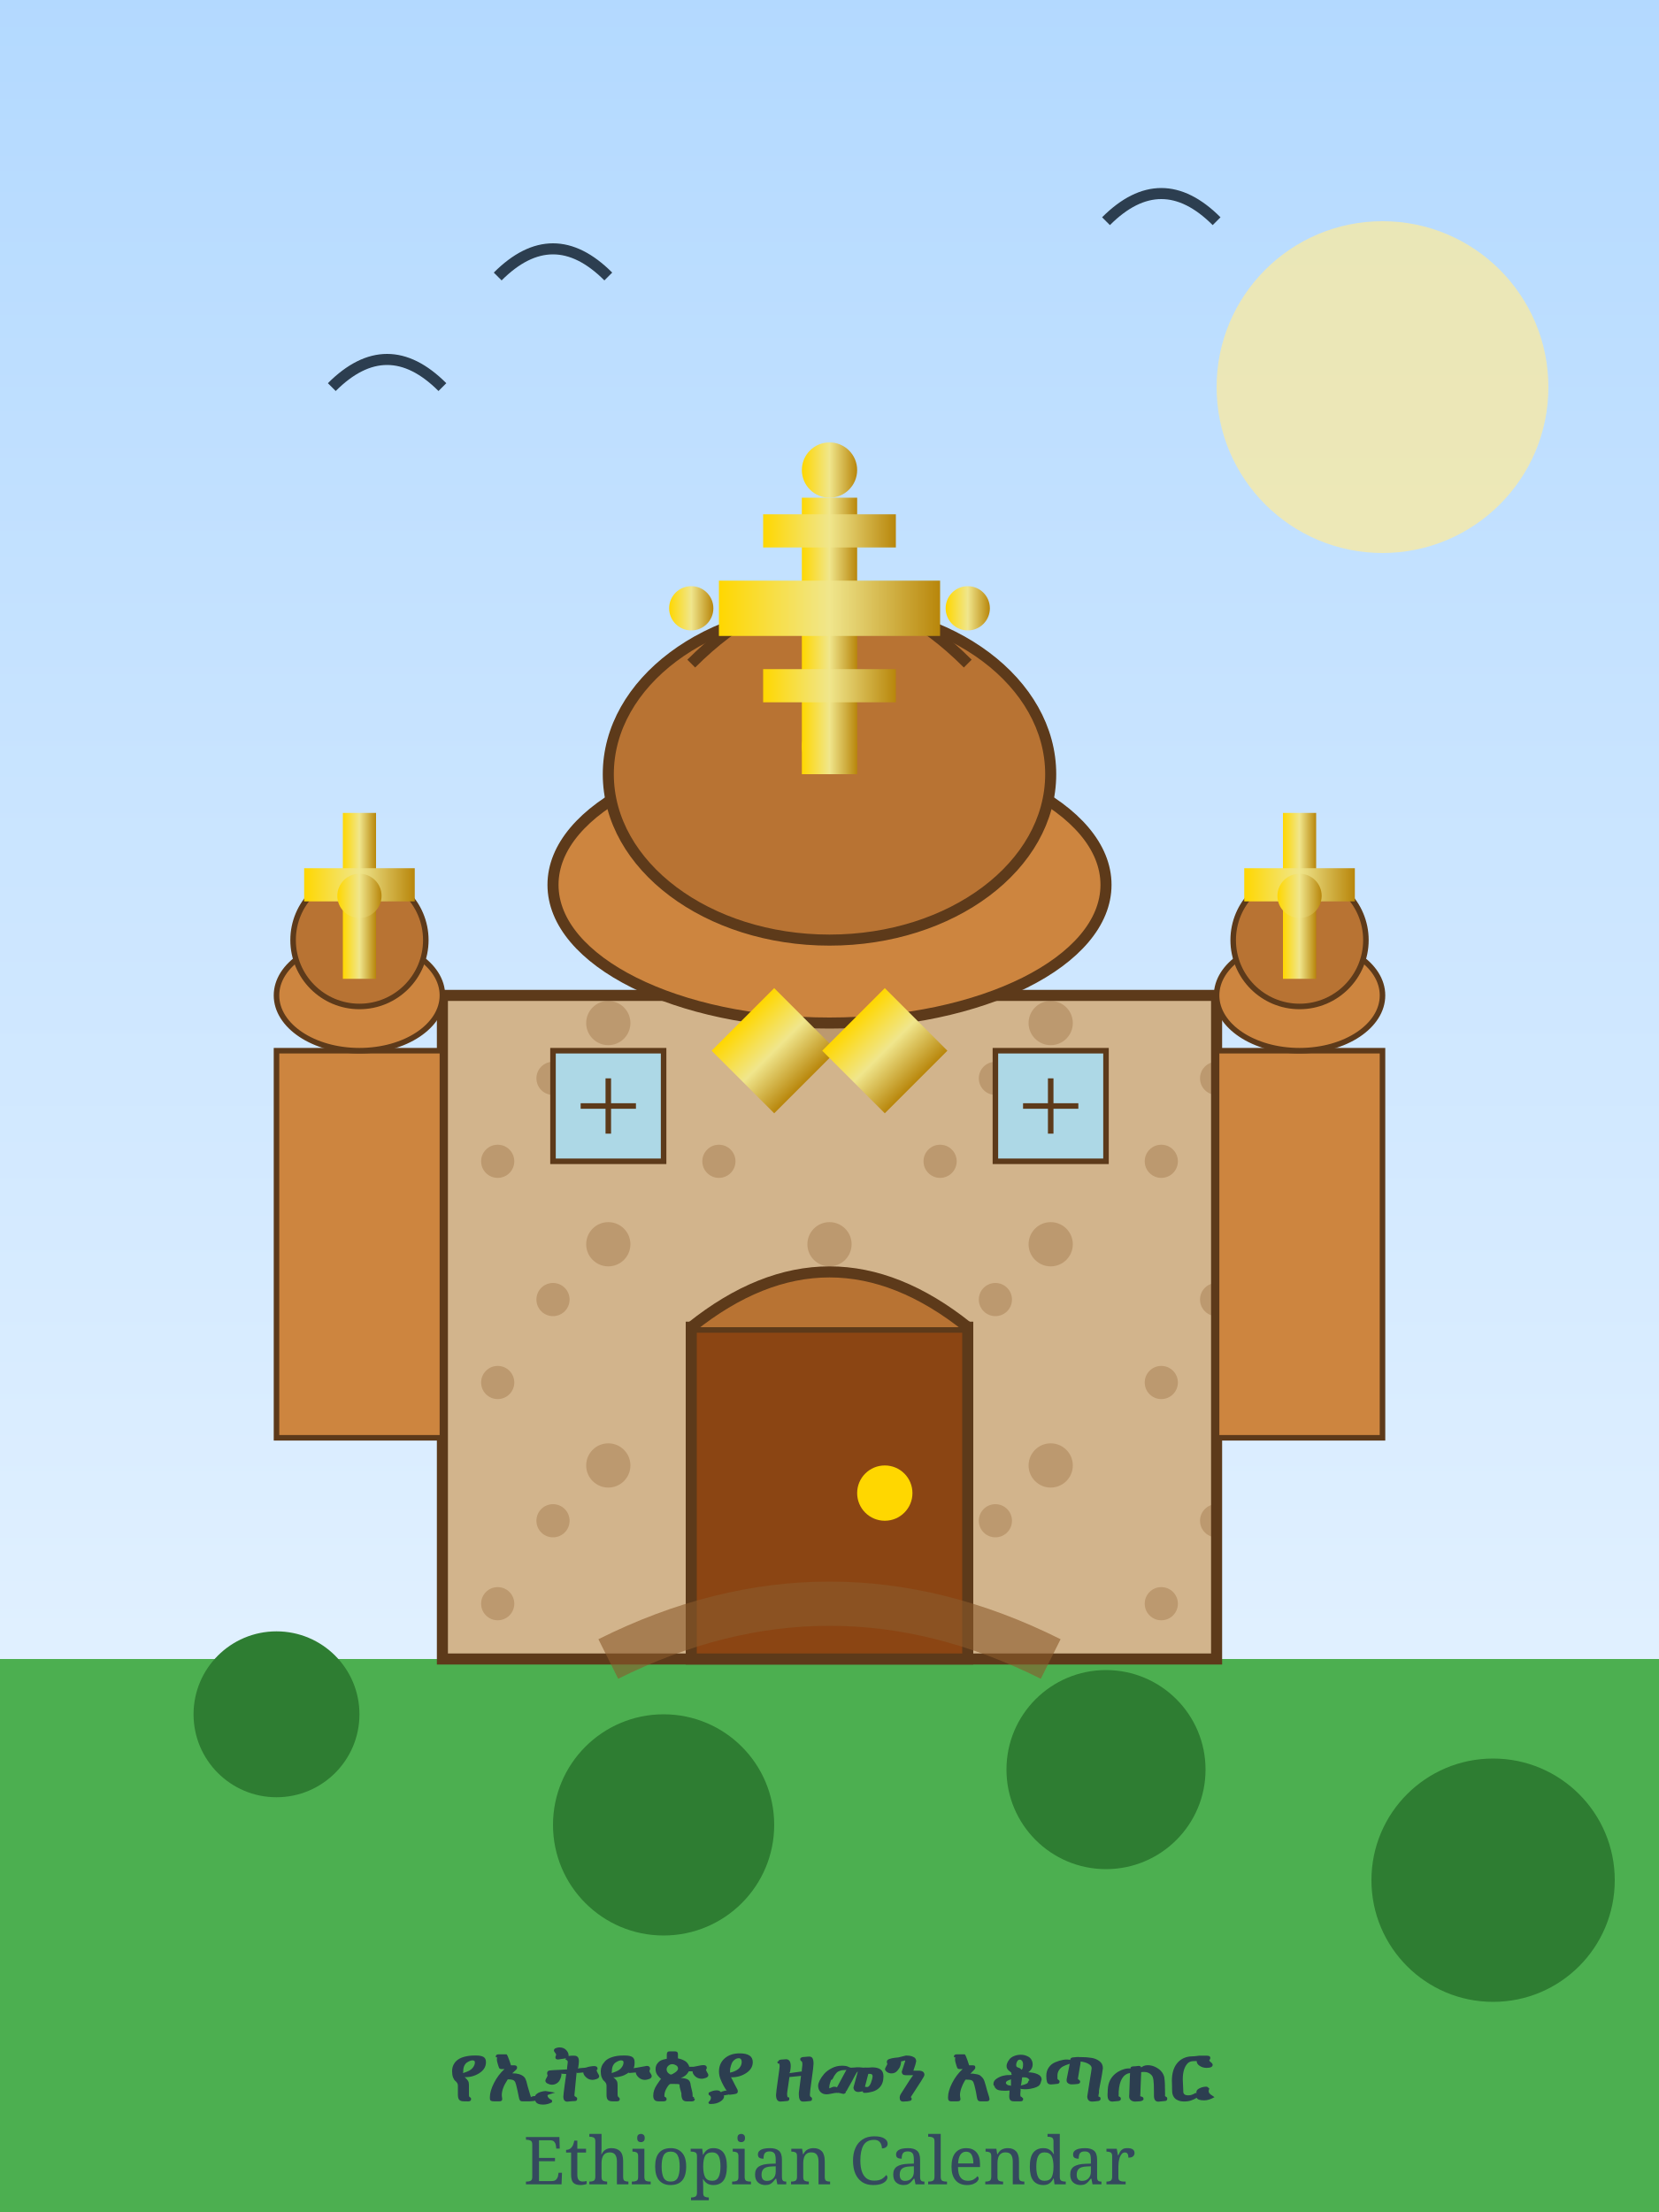
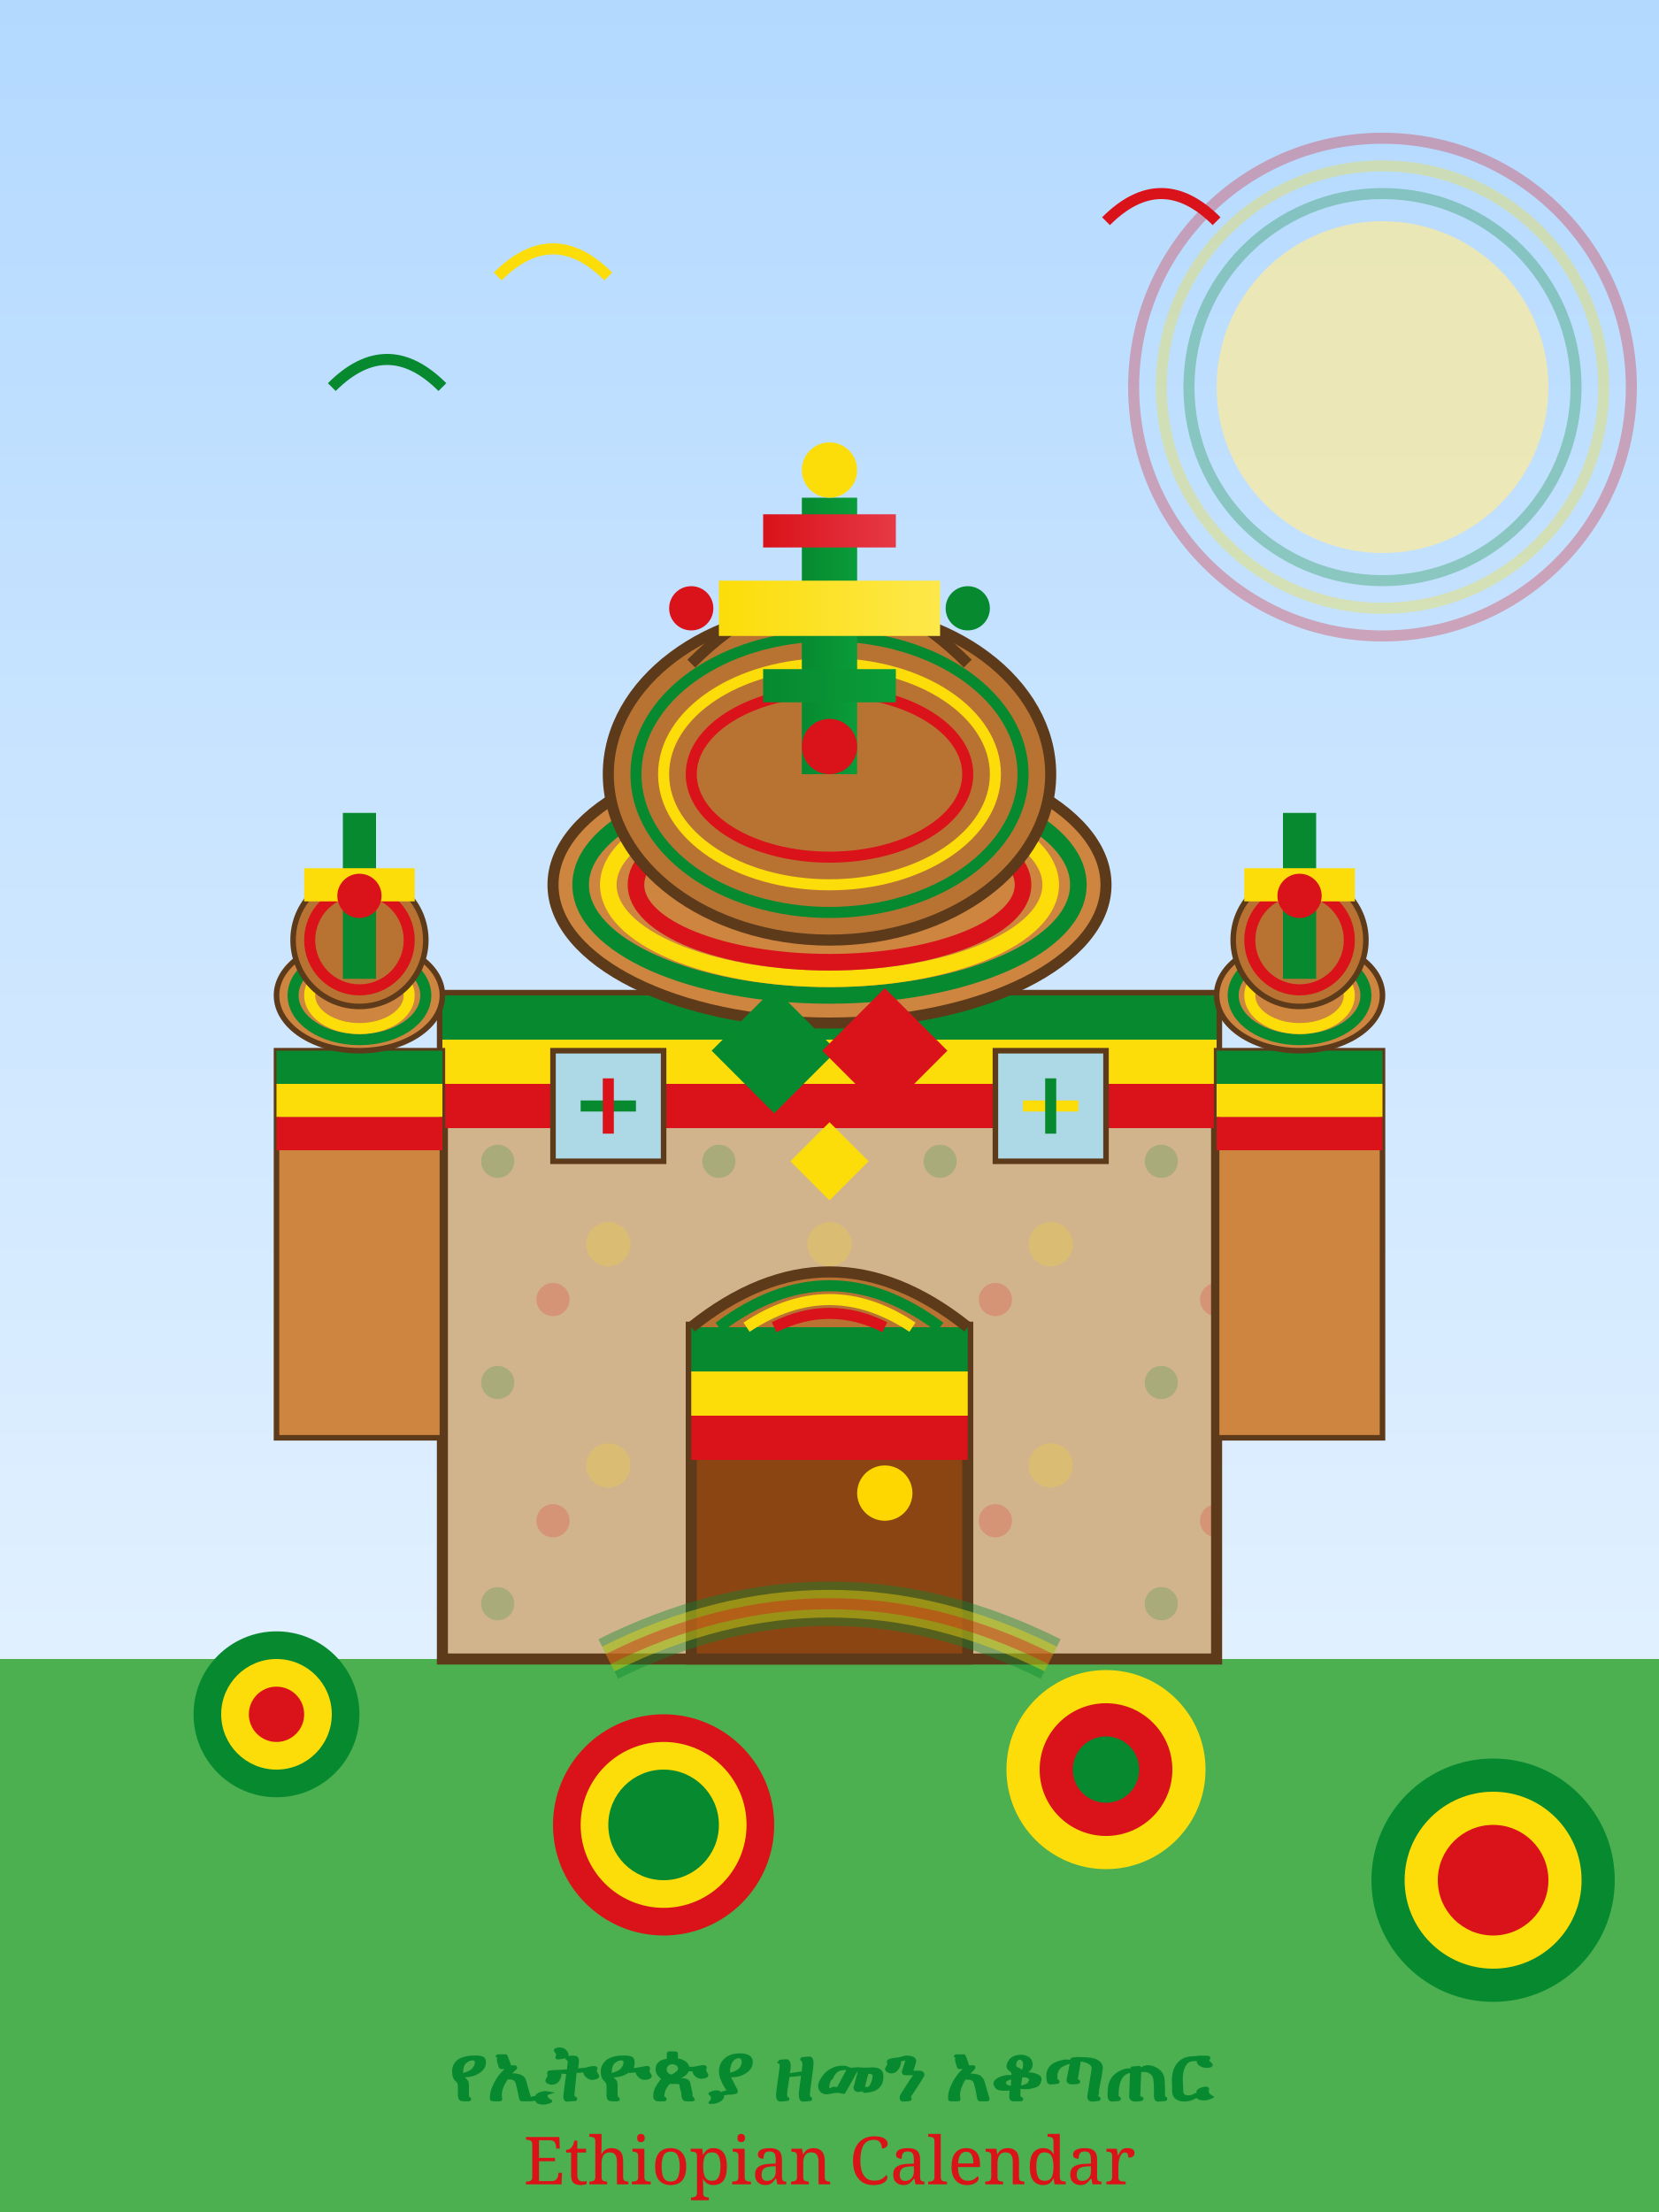
<svg xmlns="http://www.w3.org/2000/svg" viewBox="0 0 300 400">
  <defs>
    <linearGradient id="skyGrad" x1="0%" y1="0%" x2="0%" y2="100%">
      <stop offset="0%" stop-color="#b3d9ff" />
      <stop offset="100%" stop-color="#f0f8ff" />
    </linearGradient>
+     <linearGradient id="flagGreenGrad" x1="0%" y1="0%" x2="100%" y2="0%">
+       <stop offset="0%" stop-color="#078930" />
+       <stop offset="100%" stop-color="#0a9c3a" />
+     </linearGradient>
+     <linearGradient id="flagYellowGrad" x1="0%" y1="0%" x2="100%" y2="0%">
+       <stop offset="0%" stop-color="#fcdd09" />
+       <stop offset="100%" stop-color="#fde84b" />
+     </linearGradient>
+     <linearGradient id="flagRedGrad" x1="0%" y1="0%" x2="100%" y2="0%">
+       <stop offset="0%" stop-color="#da121a" />
+       <stop offset="100%" stop-color="#e63946" />
+     </linearGradient>
    <pattern id="crossPattern" patternUnits="userSpaceOnUse" width="30" height="30" patternTransform="rotate(45)">
      <rect width="30" height="30" fill="#b8860b" />
-       <line x1="15" y1="0" x2="15" y2="30" stroke="#ffd700" stroke-width="2" />
-       <line x1="0" y1="15" x2="30" y2="15" stroke="#ffd700" stroke-width="2" />
+       <line x1="15" y1="0" x2="15" y2="30" stroke="#fcdd09" stroke-width="2" />
+       <line x1="0" y1="15" x2="30" y2="15" stroke="#fcdd09" stroke-width="2" />
    </pattern>
    <linearGradient id="goldGrad" x1="0%" y1="0%" x2="100%" y2="0%">
      <stop offset="0%" stop-color="#ffd700" />
      <stop offset="50%" stop-color="#f0e68c" />
      <stop offset="100%" stop-color="#b8860b" />
    </linearGradient>
    <pattern id="stonePattern" patternUnits="userSpaceOnUse" width="40" height="40">
      <rect width="40" height="40" fill="#d2b48c" />
-       <circle cx="10" cy="10" r="3" fill="#8b5a2b" opacity="0.3" />
-       <circle cx="30" cy="25" r="4" fill="#8b5a2b" opacity="0.3" />
-       <circle cx="20" cy="35" r="3" fill="#8b5a2b" opacity="0.3" />
+       <circle cx="10" cy="10" r="3" fill="#078930" opacity="0.2" />
+       <circle cx="30" cy="25" r="4" fill="#fcdd09" opacity="0.2" />
+       <circle cx="20" cy="35" r="3" fill="#da121a" opacity="0.2" />
    </pattern>
  </defs>
  <rect width="300" height="400" fill="url(#skyGrad)" />
  <circle cx="250" cy="70" r="30" fill="#ffeb99" opacity="0.7" />
+   <circle cx="250" cy="70" r="35" fill="none" stroke="#078930" stroke-width="2" opacity="0.3" />
+   <circle cx="250" cy="70" r="40" fill="none" stroke="#fcdd09" stroke-width="2" opacity="0.3" />
+   <circle cx="250" cy="70" r="45" fill="none" stroke="#da121a" stroke-width="2" opacity="0.3" />
  <rect x="0" y="300" width="300" height="100" fill="#4caf50" />
-   <circle cx="50" cy="310" r="15" fill="#2e7d32" />
-   <circle cx="120" cy="330" r="20" fill="#2e7d32" />
-   <circle cx="200" cy="320" r="18" fill="#2e7d32" />
-   <circle cx="270" cy="340" r="22" fill="#2e7d32" />
+   <circle cx="50" cy="310" r="15" fill="#078930" />
+   <circle cx="50" cy="310" r="10" fill="#fcdd09" />
+   <circle cx="50" cy="310" r="5" fill="#da121a" />
+   <circle cx="120" cy="330" r="20" fill="#da121a" />
+   <circle cx="120" cy="330" r="15" fill="#fcdd09" />
+   <circle cx="120" cy="330" r="10" fill="#078930" />
+   <circle cx="200" cy="320" r="18" fill="#fcdd09" />
+   <circle cx="200" cy="320" r="12" fill="#da121a" />
+   <circle cx="200" cy="320" r="6" fill="#078930" />
+   <circle cx="270" cy="340" r="22" fill="#078930" />
+   <circle cx="270" cy="340" r="16" fill="#fcdd09" />
+   <circle cx="270" cy="340" r="10" fill="#da121a" />
  <rect x="80" y="180" width="140" height="120" fill="url(#stonePattern)" stroke="#5d3a1a" stroke-width="2" />
+   <rect x="80" y="180" width="140" height="8" fill="#078930" />
+   <rect x="80" y="188" width="140" height="8" fill="#fcdd09" />
+   <rect x="80" y="196" width="140" height="8" fill="#da121a" />
  <ellipse cx="150" cy="160" rx="50" ry="25" fill="#cd853f" stroke="#5d3a1a" stroke-width="2" />
+   <ellipse cx="150" cy="160" rx="45" ry="20" fill="none" stroke="#078930" stroke-width="3" />
+   <ellipse cx="150" cy="160" rx="40" ry="17" fill="none" stroke="#fcdd09" stroke-width="3" />
+   <ellipse cx="150" cy="160" rx="35" ry="14" fill="none" stroke="#da121a" stroke-width="3" />
  <ellipse cx="150" cy="140" rx="40" ry="30" fill="#b87333" stroke="#5d3a1a" stroke-width="2" />
  <path d="M125 120 Q150 95 175 120" fill="#b87333" stroke="#5d3a1a" stroke-width="2" />
+   <ellipse cx="150" cy="140" rx="35" ry="25" fill="none" stroke="#078930" stroke-width="2" />
+   <ellipse cx="150" cy="140" rx="30" ry="20" fill="none" stroke="#fcdd09" stroke-width="2" />
+   <ellipse cx="150" cy="140" rx="25" ry="15" fill="none" stroke="#da121a" stroke-width="2" />
  <g transform="translate(150,115)">
-     <rect x="-5" y="-25" width="10" height="50" fill="url(#goldGrad)" />
-     <rect x="-20" y="-10" width="40" height="10" fill="url(#goldGrad)" />
-     <rect x="-12" y="-22" width="24" height="6" fill="url(#goldGrad)" />
-     <rect x="-12" y="6" width="24" height="6" fill="url(#goldGrad)" />
-     <circle cx="-25" cy="-5" r="4" fill="url(#goldGrad)" />
-     <circle cx="25" cy="-5" r="4" fill="url(#goldGrad)" />
-     <circle cx="0" cy="-30" r="5" fill="url(#goldGrad)" />
-     <circle cx="0" cy="20" r="5" fill="url(#goldGrad)" />
+     <rect x="-5" y="-25" width="10" height="50" fill="url(#flagGreenGrad)" />
+     <rect x="-20" y="-10" width="40" height="10" fill="url(#flagYellowGrad)" />
+     <rect x="-12" y="-22" width="24" height="6" fill="url(#flagRedGrad)" />
+     <rect x="-12" y="6" width="24" height="6" fill="url(#flagGreenGrad)" />
+     <circle cx="-25" cy="-5" r="4" fill="#da121a" />
+     <circle cx="25" cy="-5" r="4" fill="#078930" />
+     <circle cx="0" cy="-30" r="5" fill="#fcdd09" />
+     <circle cx="0" cy="20" r="5" fill="#da121a" />
  </g>
  <rect x="50" y="190" width="30" height="70" fill="#cd853f" stroke="#5d3a1a" stroke-width="1" />
+   <rect x="50" y="190" width="30" height="6" fill="#078930" />
+   <rect x="50" y="196" width="30" height="6" fill="#fcdd09" />
+   <rect x="50" y="202" width="30" height="6" fill="#da121a" />
  <ellipse cx="65" cy="180" rx="15" ry="10" fill="#cd853f" stroke="#5d3a1a" stroke-width="1" />
+   <ellipse cx="65" cy="180" rx="12" ry="8" fill="none" stroke="#078930" stroke-width="2" />
+   <ellipse cx="65" cy="180" rx="9" ry="6" fill="none" stroke="#fcdd09" stroke-width="2" />
  <ellipse cx="65" cy="170" rx="12" ry="12" fill="#b87333" stroke="#5d3a1a" stroke-width="1" />
+   <ellipse cx="65" cy="170" rx="9" ry="9" fill="none" stroke="#da121a" stroke-width="2" />
  <g transform="translate(65,162)">
-     <rect x="-3" y="-15" width="6" height="30" fill="url(#goldGrad)" />
-     <rect x="-10" y="-5" width="20" height="6" fill="url(#goldGrad)" />
-     <circle cx="0" y="-20" r="4" fill="url(#goldGrad)" />
+     <rect x="-3" y="-15" width="6" height="30" fill="#078930" />
+     <rect x="-10" y="-5" width="20" height="6" fill="#fcdd09" />
+     <circle cx="0" y="-20" r="4" fill="#da121a" />
  </g>
  <rect x="220" y="190" width="30" height="70" fill="#cd853f" stroke="#5d3a1a" stroke-width="1" />
+   <rect x="220" y="190" width="30" height="6" fill="#078930" />
+   <rect x="220" y="196" width="30" height="6" fill="#fcdd09" />
+   <rect x="220" y="202" width="30" height="6" fill="#da121a" />
  <ellipse cx="235" cy="180" rx="15" ry="10" fill="#cd853f" stroke="#5d3a1a" stroke-width="1" />
+   <ellipse cx="235" cy="180" rx="12" ry="8" fill="none" stroke="#078930" stroke-width="2" />
+   <ellipse cx="235" cy="180" rx="9" ry="6" fill="none" stroke="#fcdd09" stroke-width="2" />
  <ellipse cx="235" cy="170" rx="12" ry="12" fill="#b87333" stroke="#5d3a1a" stroke-width="1" />
+   <ellipse cx="235" cy="170" rx="9" ry="9" fill="none" stroke="#da121a" stroke-width="2" />
  <g transform="translate(235,162)">
-     <rect x="-3" y="-15" width="6" height="30" fill="url(#goldGrad)" />
-     <rect x="-10" y="-5" width="20" height="6" fill="url(#goldGrad)" />
-     <circle cx="0" y="-20" r="4" fill="url(#goldGrad)" />
+     <rect x="-3" y="-15" width="6" height="30" fill="#078930" />
+     <rect x="-10" y="-5" width="20" height="6" fill="#fcdd09" />
+     <circle cx="0" y="-20" r="4" fill="#da121a" />
  </g>
  <rect x="125" y="240" width="50" height="60" fill="#8b4513" stroke="#5d3a1a" stroke-width="2" />
+   <rect x="125" y="240" width="50" height="8" fill="#078930" />
+   <rect x="125" y="248" width="50" height="8" fill="#fcdd09" />
+   <rect x="125" y="256" width="50" height="8" fill="#da121a" />
  <circle cx="160" cy="270" r="5" fill="#ffd700" />
  <path d="M125 240 Q150 220 175 240" fill="#b87333" stroke="#5d3a1a" stroke-width="2" />
+   <path d="M130 240 Q150 225 170 240" fill="none" stroke="#078930" stroke-width="2" />
+   <path d="M135 240 Q150 230 165 240" fill="none" stroke="#fcdd09" stroke-width="2" />
+   <path d="M140 240 Q150 235 160 240" fill="none" stroke="#da121a" stroke-width="2" />
  <g transform="translate(110,200)">
    <rect x="-10" y="-10" width="20" height="20" fill="#add8e6" stroke="#5d3a1a" stroke-width="1" />
-     <line x1="-5" y1="0" x2="5" y2="0" stroke="#5d3a1a" stroke-width="1" />
-     <line x1="0" y1="-5" x2="0" y2="5" stroke="#5d3a1a" stroke-width="1" />
+     <line x1="-5" y1="0" x2="5" y2="0" stroke="#078930" stroke-width="2" />
+     <line x1="0" y1="-5" x2="0" y2="5" stroke="#da121a" stroke-width="2" />
  </g>
  <g transform="translate(190,200)">
    <rect x="-10" y="-10" width="20" height="20" fill="#add8e6" stroke="#5d3a1a" stroke-width="1" />
-     <line x1="-5" y1="0" x2="5" y2="0" stroke="#5d3a1a" stroke-width="1" />
-     <line x1="0" y1="-5" x2="0" y2="5" stroke="#5d3a1a" stroke-width="1" />
+     <line x1="-5" y1="0" x2="5" y2="0" stroke="#fcdd09" stroke-width="2" />
+     <line x1="0" y1="-5" x2="0" y2="5" stroke="#078930" stroke-width="2" />
  </g>
  <g transform="translate(140,190)">
-     <rect x="-8" y="-8" width="16" height="16" fill="url(#goldGrad)" transform="rotate(45)" />
+     <rect x="-8" y="-8" width="16" height="16" fill="#078930" transform="rotate(45)" />
  </g>
  <g transform="translate(160,190)">
-     <rect x="-8" y="-8" width="16" height="16" fill="url(#goldGrad)" transform="rotate(45)" />
+     <rect x="-8" y="-8" width="16" height="16" fill="#da121a" transform="rotate(45)" />
  </g>
-   <text x="150" y="380" font-family="Georgia, serif" font-size="14" fill="#2c3e50" text-anchor="middle" font-weight="bold">የኢትዮጵያ ዘመን አቆጣጠር</text>
-   <text x="150" y="395" font-family="Georgia, serif" font-size="12" fill="#34495e" text-anchor="middle">Ethiopian Calendar</text>
-   <path d="M110 300 Q150 280 190 300" stroke="#8b5a2b" stroke-width="8" fill="none" opacity="0.6" />
-   <path d="M60 70 Q70 60 80 70" stroke="#2c3e50" stroke-width="2" fill="none" />
-   <path d="M90 50 Q100 40 110 50" stroke="#2c3e50" stroke-width="2" fill="none" />
-   <path d="M200 40 Q210 30 220 40" stroke="#2c3e50" stroke-width="2" fill="none" />
+   <g transform="translate(150,210)">
+     <rect x="-5" y="-5" width="10" height="10" fill="#fcdd09" transform="rotate(45)" />
+   </g>
+   <text x="150" y="380" font-family="Georgia, serif" font-size="14" fill="#078930" text-anchor="middle" font-weight="bold">የኢትዮጵያ ዘመን አቆጣጠር</text>
+   <text x="150" y="395" font-family="Georgia, serif" font-size="12" fill="#da121a" text-anchor="middle">Ethiopian Calendar</text>
+   <path d="M110 300 Q150 280 190 300" stroke="#078930" stroke-width="8" fill="none" opacity="0.4" />
+   <path d="M110 300 Q150 280 190 300" stroke="#fcdd09" stroke-width="5" fill="none" opacity="0.4" />
+   <path d="M110 300 Q150 280 190 300" stroke="#da121a" stroke-width="2" fill="none" opacity="0.4" />
+   <path d="M60 70 Q70 60 80 70" stroke="#078930" stroke-width="2" fill="none" />
+   <path d="M90 50 Q100 40 110 50" stroke="#fcdd09" stroke-width="2" fill="none" />
+   <path d="M200 40 Q210 30 220 40" stroke="#da121a" stroke-width="2" fill="none" />
</svg>
